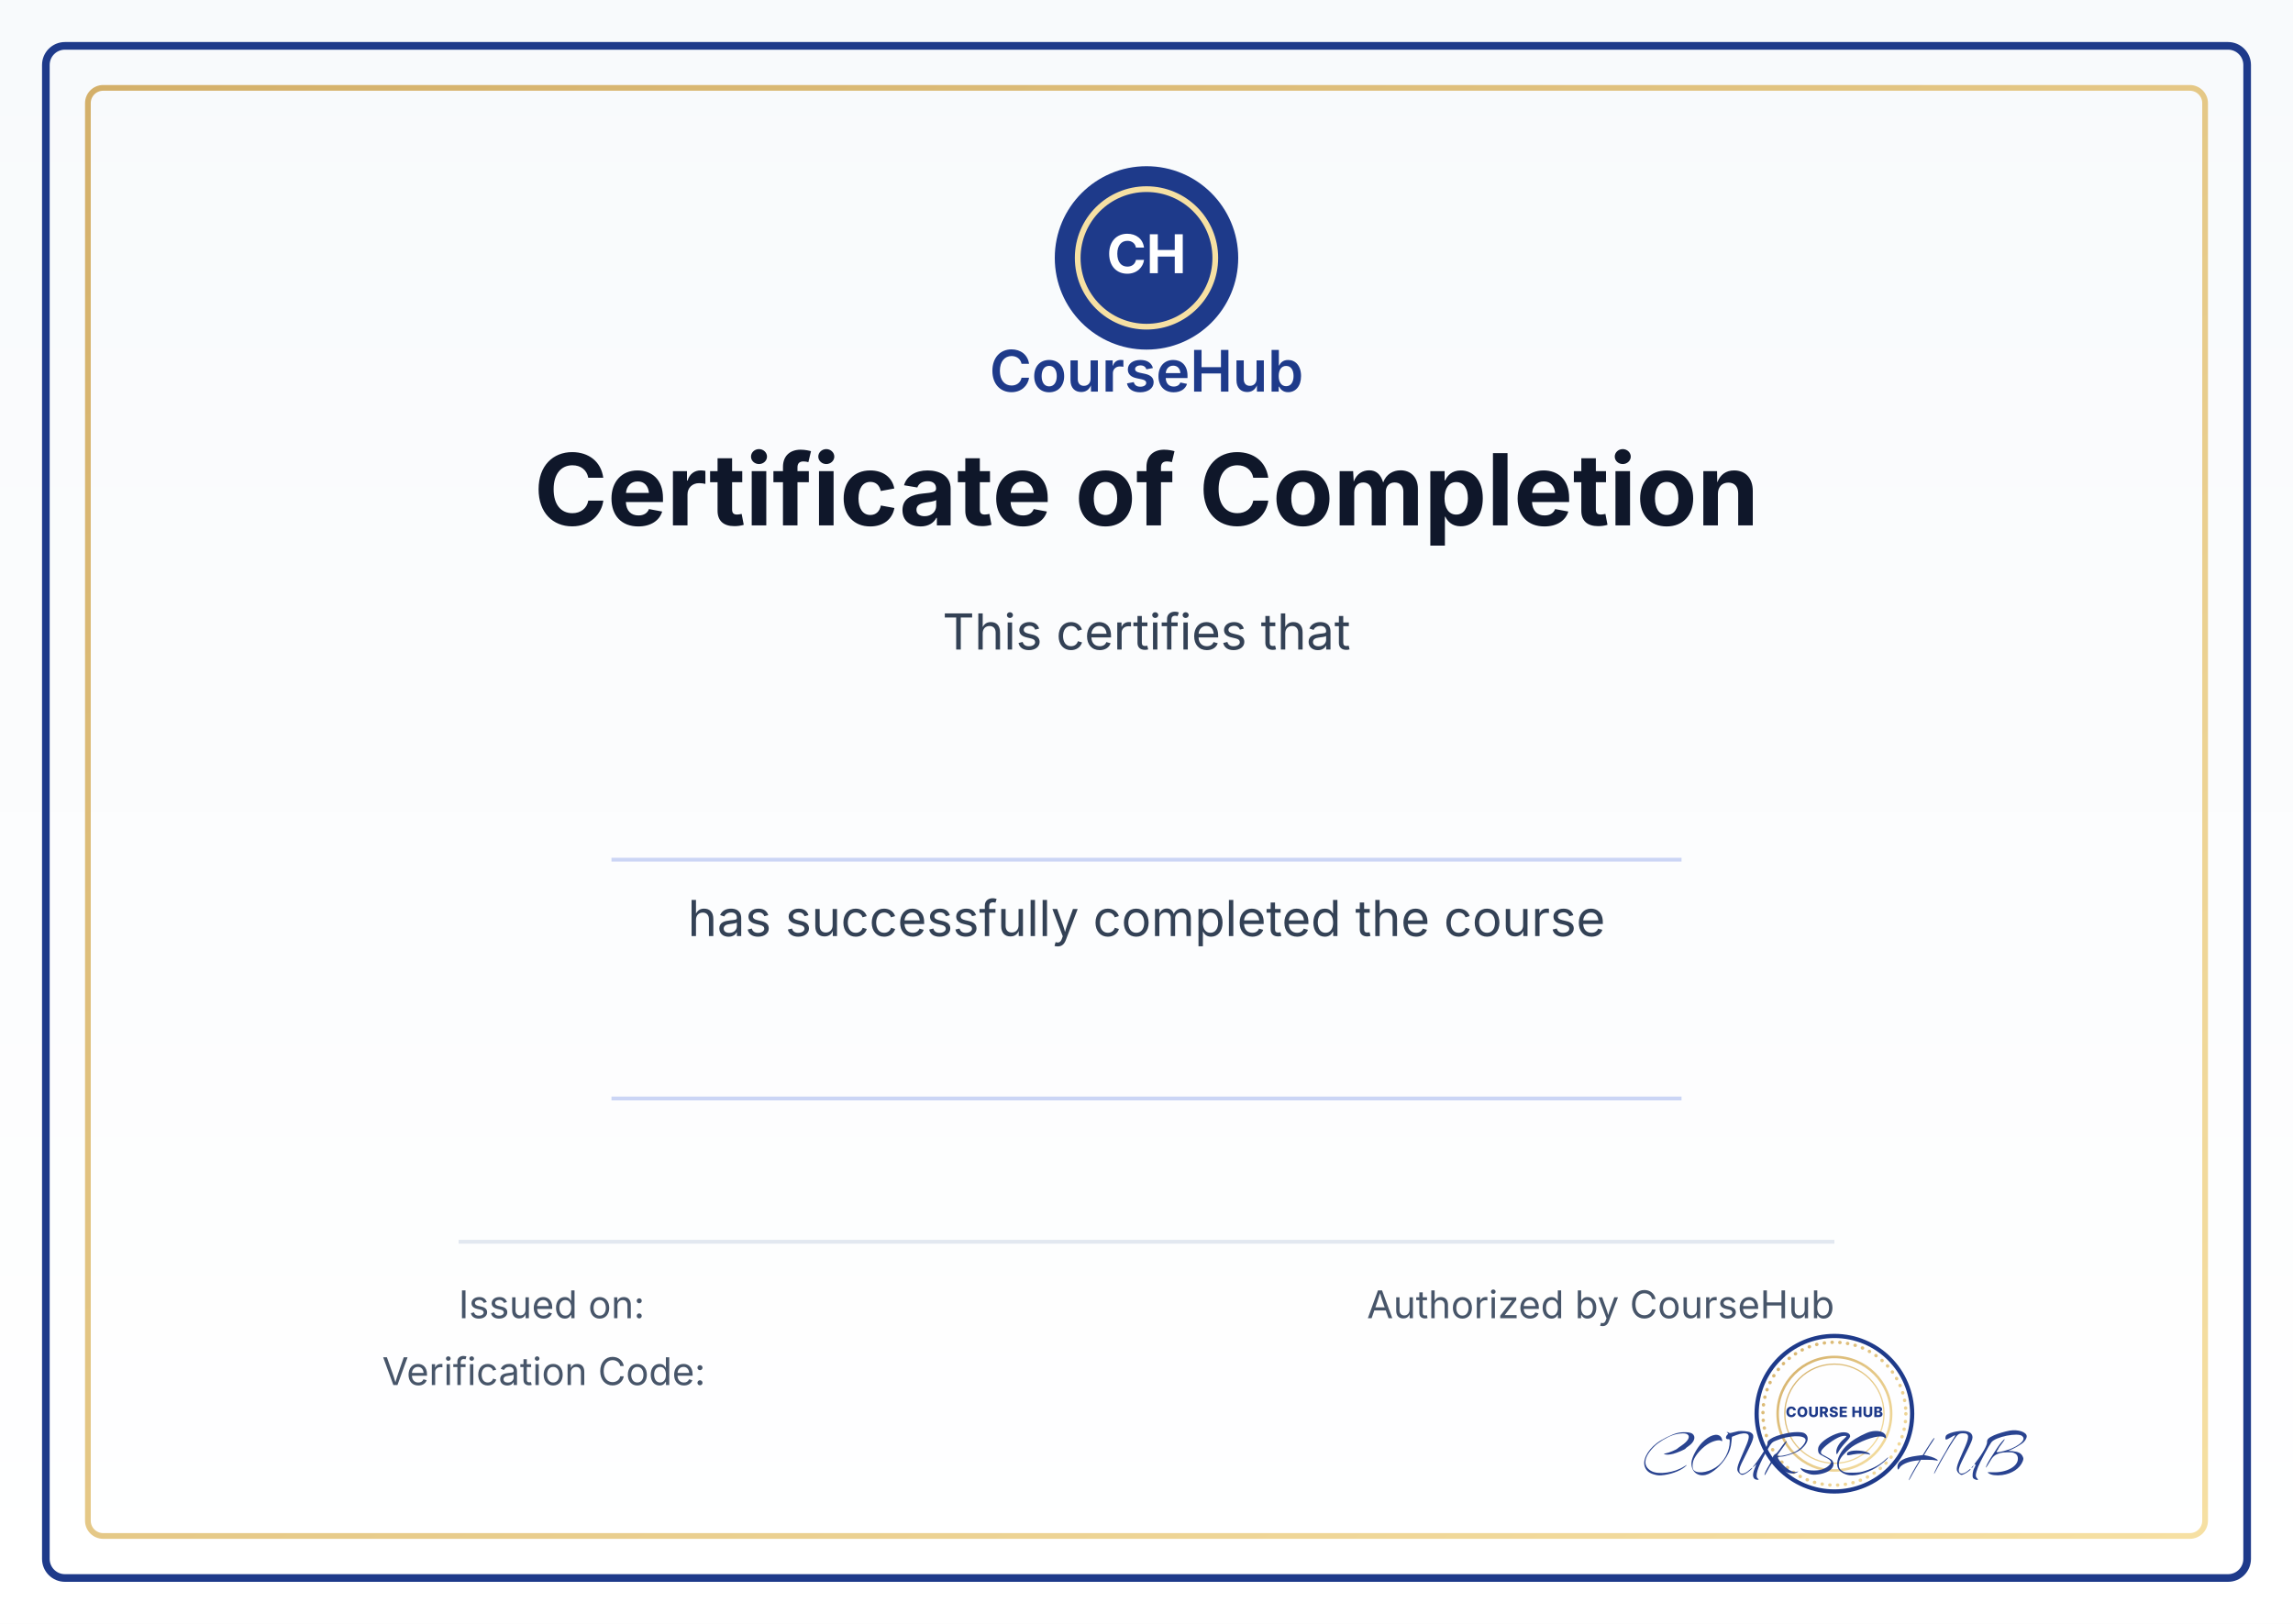
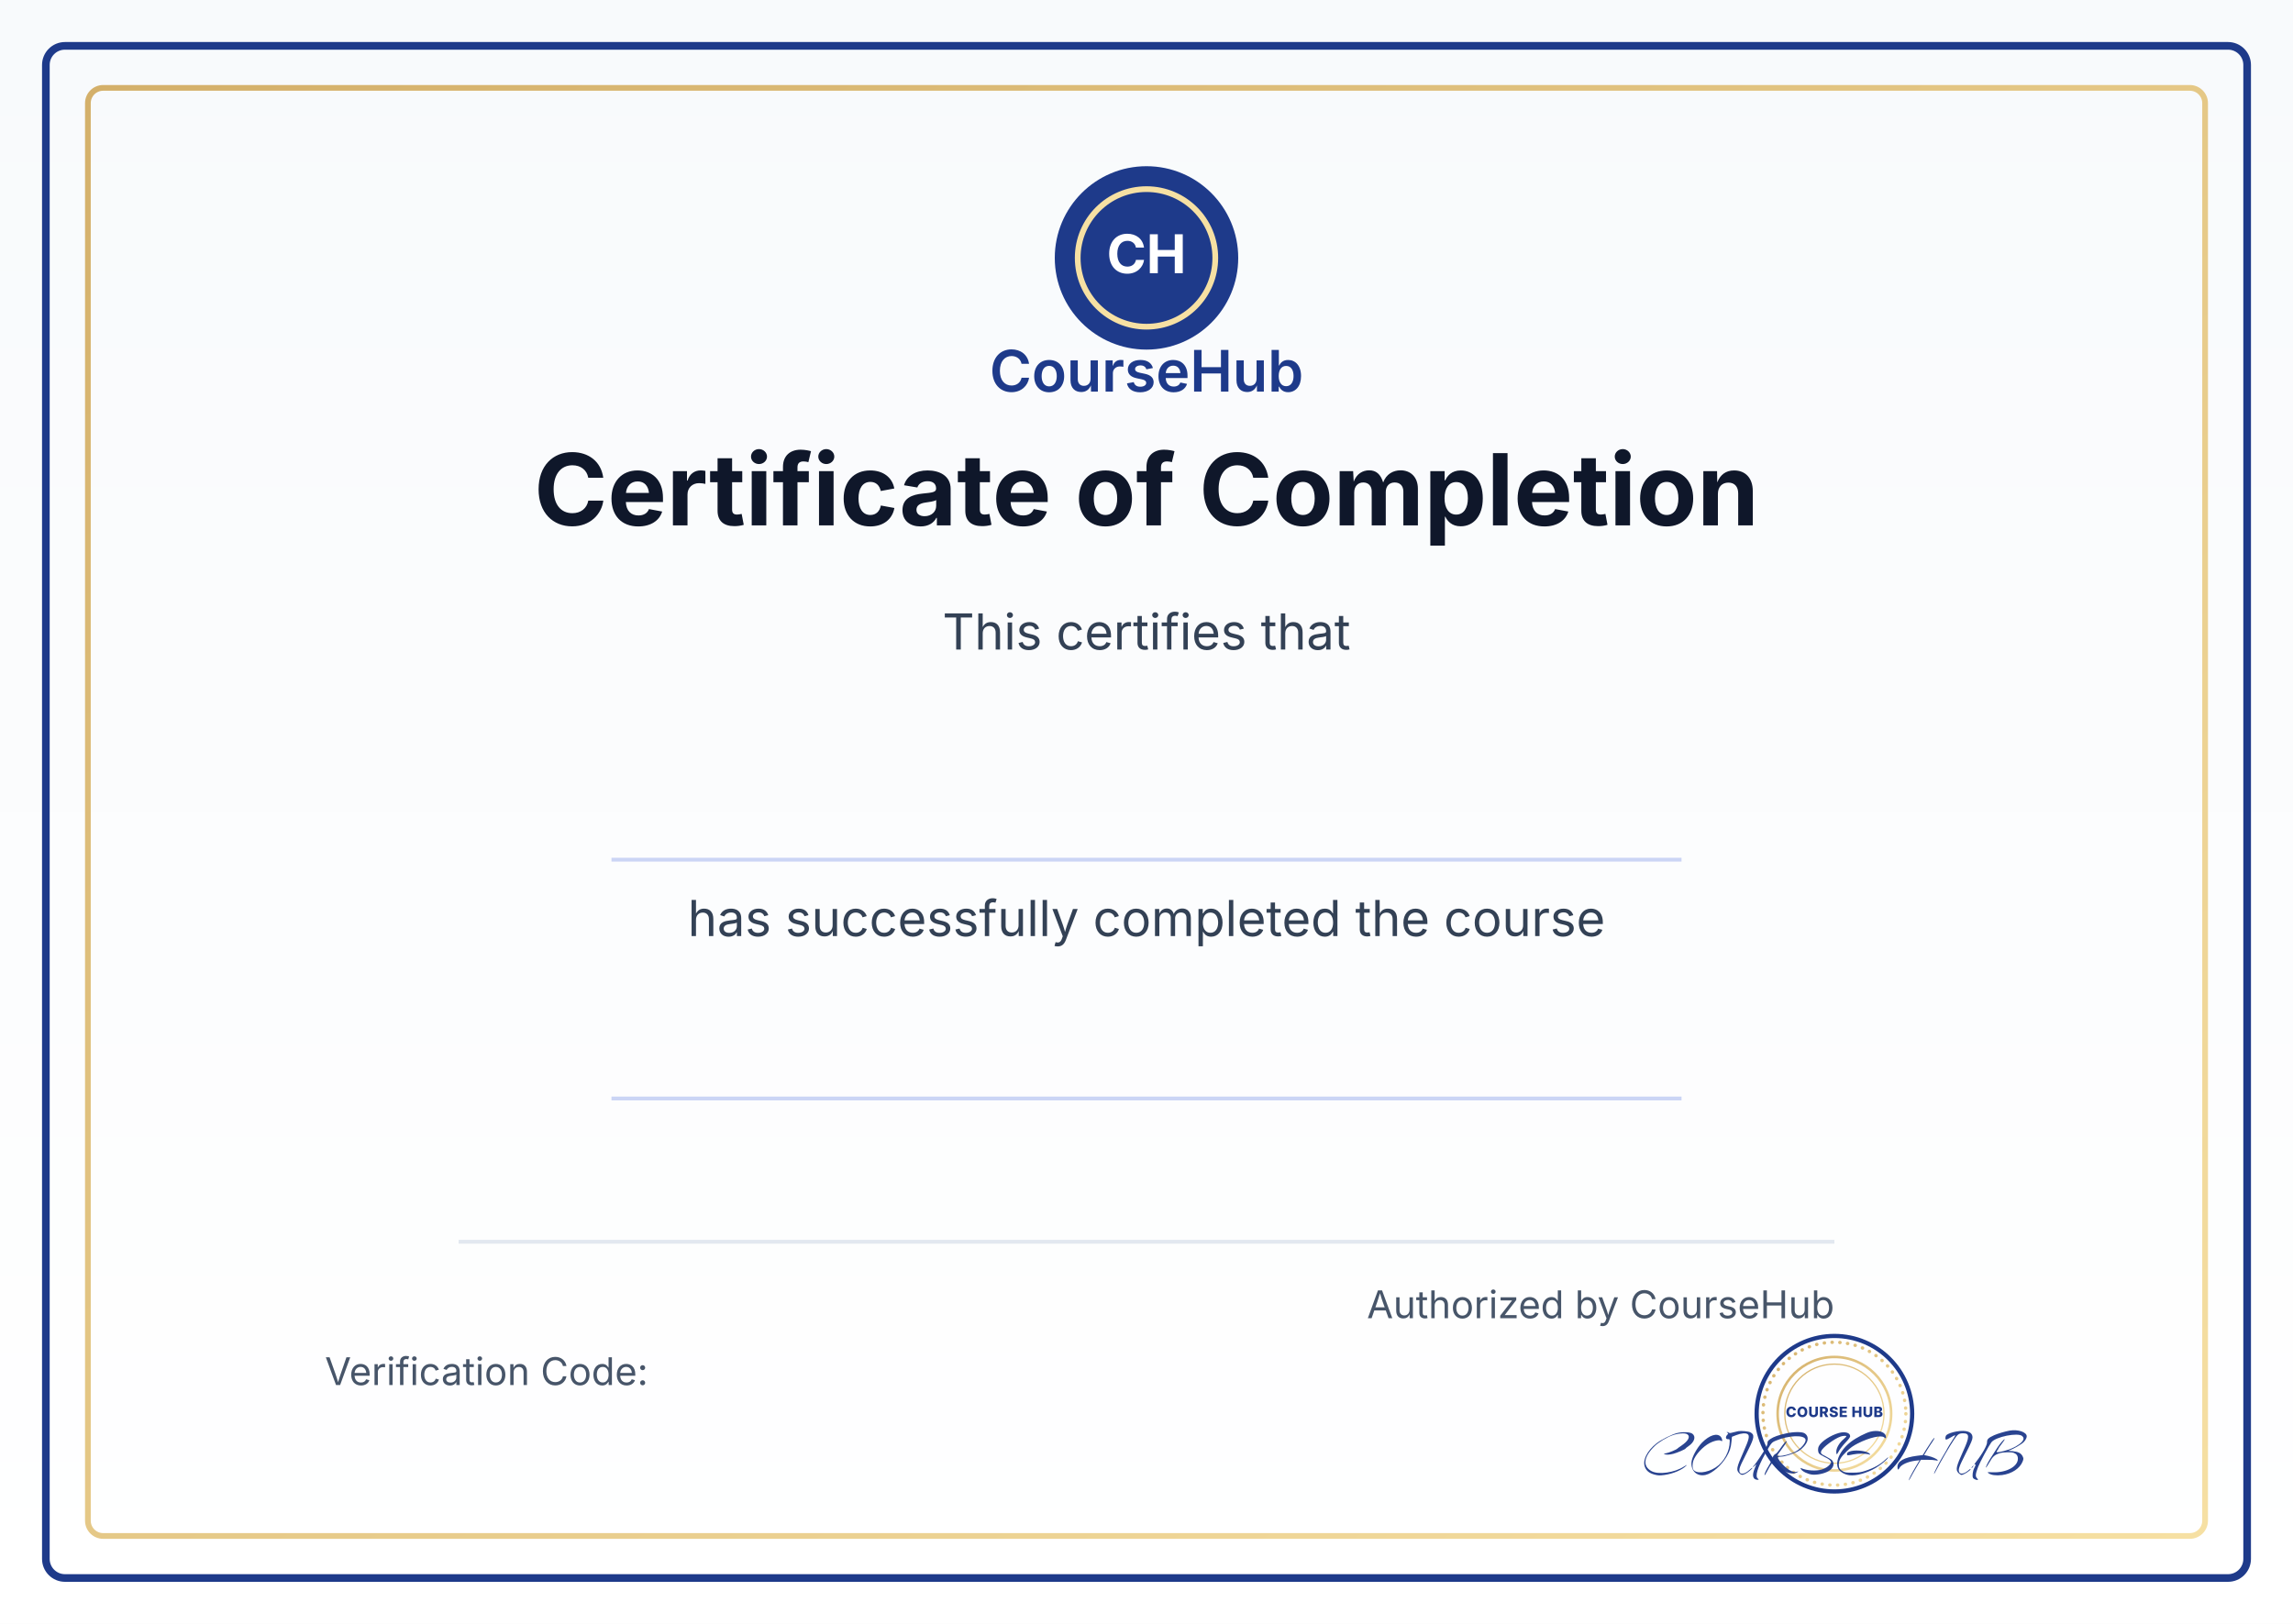
<svg xmlns="http://www.w3.org/2000/svg" width="1200" height="850" viewBox="0 0 1200 850" fill="none">
  <defs>
    <linearGradient id="bg" x1="0" y1="0" x2="0" y2="1">
      <stop offset="0%" stop-color="#f8fafc" />
      <stop offset="100%" stop-color="#ffffff" />
    </linearGradient>
    <linearGradient id="gold" x1="0" y1="0" x2="1" y2="1">
      <stop offset="0%" stop-color="#d4b06a" />
      <stop offset="100%" stop-color="#f6e0a3" />
    </linearGradient>
  </defs>
  <rect width="1200" height="850" fill="url(#bg)" />
  <rect x="24" y="24" width="1152" height="802" rx="10" stroke="#1e3a8a" stroke-width="4" />
  <rect x="46" y="46" width="1108" height="758" rx="8" stroke="url(#gold)" stroke-width="3" />
  <circle cx="600" cy="135" r="48" fill="#1e3a8a" />
  <circle cx="600" cy="135" r="36" stroke="#f6e0a3" stroke-width="3" fill="none" />
  <text x="600" y="143" text-anchor="middle" font-family="Inter, Segoe UI, sans-serif" font-size="28" fill="#ffffff" font-weight="700">CH</text>
  <text x="600" y="205" text-anchor="middle" font-family="Inter, Segoe UI, sans-serif" font-size="30" fill="#1e3a8a" font-weight="600">CourseHub</text>
  <text x="600" y="275" text-anchor="middle" font-family="Inter, Segoe UI, sans-serif" font-size="52" fill="#0f172a" font-weight="700">
    Certificate of Completion
  </text>
  <text x="600" y="340" text-anchor="middle" font-family="Inter, Segoe UI, sans-serif" font-size="26" fill="#334155">
    This certifies that
  </text>
  <text id="studentName" x="600" y="405" text-anchor="middle" font-family="Inter, Segoe UI, sans-serif" font-size="42" fill="#1d4ed8" font-weight="700" />
  <line x1="320" y1="450" x2="880" y2="450" stroke="#cbd5f5" stroke-width="2" />
  <text x="600" y="490" text-anchor="middle" font-family="Inter, Segoe UI, sans-serif" font-size="26" fill="#334155">
    has successfully completed the course
  </text>
  <text id="courseTitle" x="600" y="540" text-anchor="middle" font-family="Inter, Segoe UI, sans-serif" font-size="38" fill="#0f172a" font-weight="600" />
  <line x1="320" y1="575" x2="880" y2="575" stroke="#cbd5f5" stroke-width="2" />
  <line x1="240" y1="650" x2="960" y2="650" stroke="#e2e8f0" stroke-width="2" />
-   <text x="240" y="690" font-family="Inter, Segoe UI, sans-serif" font-size="20" fill="#475569">
+   <text x="1700" y="690" font-family="Inter, Segoe UI, sans-serif" font-size="20" fill="#475569">
    Issued on:
  </text>
  <text id="issuedOn" x="340" y="690" font-family="Inter, Segoe UI, sans-serif" font-size="20" fill="#0f172a" font-weight="600" />
-   <text x="200" y="725" font-family="Inter, Segoe UI, sans-serif" font-size="20" fill="#475569">
+   <text x="170" y="725" font-family="Inter, Segoe UI, sans-serif" font-size="20" fill="#475569">
    Verification Code:
  </text>
  <text id="verificationCode" x="410" y="725" font-family="Inter, Segoe UI, sans-serif" font-size="20" fill="#0f172a" font-weight="600" />
  <text x="960" y="690" text-anchor="end" font-family="Inter, Segoe UI, sans-serif" font-size="20" fill="#475569">
    Authorized by CourseHub
  </text>
  <g>
    <g transform="translate(960 740) scale(0.22) translate(-217 -217)">
      <rect width="434" height="444" fill="none" />
      <circle cx="217" cy="217" r="185" fill="none" stroke="#1e3a8a" stroke-width="10" />
      <circle cx="217" cy="217" r="170" fill="none" stroke="url(#gold)" stroke-width="8" stroke-linecap="round" stroke-dasharray="0.5 18" />
      <circle cx="217" cy="217" r="135" fill="none" stroke="url(#gold)" stroke-width="6" />
      <circle cx="217" cy="217" r="118" fill="none" stroke="url(#gold)" stroke-width="3" />
      <text x="217" y="225" text-anchor="middle" font-family="Inter, Segoe UI, sans-serif" font-size="34" font-weight="800" fill="#1e3a8a" letter-spacing="1">
        COURSE HUB
      </text>
    </g>
    <g transform="translate(960 760) scale(0.33) translate(-325 -61.5)" opacity="0.95">
      <svg viewBox="0 0 650 123" width="650" height="123">
        <g transform="translate(0,123) scale(0.1,-0.1)" fill="#1e3a8a" stroke="none">
          <path d="M6030 953 c-74 -13 -191 -48 -249 -74 -88 -40 -112 -64 -110 -109 3 -46 -73 -184 -173 -311 -29 -38 -36 -55 -18 -44 16 10 12 -11 -12 -56 -25 -48 -35 -128 -19 -157 10 -19 66 -40 78 -29 2 3 -5 15 -17 27 -27 27 -23 67 20 179 30 77 166 330 209 388 66 88 422 160 490 99 52 -47 2 -112 -140 -183 -82 -41 -250 -85 -265 -70 -4 4 0 15 9 25 10 10 17 23 17 28 0 5 23 38 50 73 28 35 50 68 50 75 -1 15 -72 -64 -113 -127 -100 -152 -140 -217 -164 -265 -42 -86 -20 -69 34 25 54 96 86 124 166 148 57 17 183 20 221 5 45 -17 66 -46 66 -93 0 -125 -185 -224 -401 -215 -86 3 -88 2 -66 -14 40 -31 122 -42 217 -30 156 21 283 106 326 217 15 41 15 46 -2 82 -24 48 -71 72 -160 80 l-68 6 34 12 c41 15 143 72 189 106 40 29 71 78 71 112 0 66 -139 113 -270 90z" />
          <path d="M1725 944 c-16 -3 -54 -12 -84 -20 -38 -11 -57 -12 -64 -5 -6 6 -18 11 -26 11 -13 -1 -12 -3 2 -11 18 -10 18 -12 -3 -34 -31 -33 -24 -71 13 -68 25 2 27 -1 27 -36 0 -157 -92 -328 -223 -412 -139 -90 -316 -105 -357 -30 -14 28 -12 92 4 139 34 95 149 220 255 276 78 41 161 57 186 36 25 -21 19 34 -7 65 -57 65 -179 27 -297 -92 -77 -79 -154 -218 -166 -300 -19 -144 84 -244 222 -213 105 23 251 150 335 292 48 81 67 139 76 238 l7 75 70 27 c76 30 151 36 180 14 34 -25 21 -83 -64 -274 -114 -256 -121 -293 -72 -343 34 -33 50 -35 96 -13 40 19 115 82 115 96 0 6 -20 -8 -45 -31 -96 -89 -178 -80 -160 16 7 36 33 93 142 308 94 185 100 235 30 271 -30 16 -139 26 -192 18z" />
          <path d="M3821 936 c-75 -19 -224 -96 -306 -158 -178 -136 -266 -329 -198 -439 28 -44 101 -85 170 -94 109 -14 280 34 421 118 81 49 176 127 194 160 6 13 -9 3 -36 -23 -88 -84 -186 -140 -326 -185 -72 -24 -103 -28 -200 -29 -94 -1 -121 2 -150 18 -52 27 -70 54 -70 109 0 68 29 118 123 209 62 60 104 90 177 127 183 94 374 137 420 96 26 -24 35 -13 24 27 -19 64 -129 93 -243 64z" />
          <path d="M5185 939 c-65 -11 -134 -35 -157 -56 -21 -19 -25 -73 -4 -73 7 0 40 16 72 35 67 41 82 44 62 13 -81 -126 -118 -186 -118 -190 0 -3 -17 -35 -38 -69 -87 -143 -172 -308 -172 -331 0 -7 20 25 43 72 68 132 206 369 278 476 54 80 75 94 143 94 101 0 102 -56 1 -276 -116 -257 -127 -304 -76 -355 16 -16 37 -29 46 -29 34 0 145 70 145 92 0 6 -10 2 -22 -9 -70 -64 -140 -81 -159 -39 -19 40 -3 85 106 301 84 165 105 216 105 250 0 87 -93 122 -255 94z" />
          <path d="M755 914 c-81 -20 -246 -102 -323 -161 -155 -119 -232 -278 -184 -385 25 -58 72 -93 153 -114 55 -14 76 -15 152 -5 136 18 288 83 350 150 15 16 2 10 -42 -18 -147 -94 -396 -130 -507 -73 -150 77 -132 229 48 402 60 58 187 135 275 167 90 33 203 42 238 19 56 -36 20 -106 -92 -182 -32 -22 -60 -42 -63 -46 -12 -16 -138 -68 -179 -74 -36 -6 -42 -9 -26 -15 32 -12 76 -10 140 6 62 16 195 73 195 84 0 3 19 19 43 35 98 66 126 154 64 200 -36 27 -155 32 -242 10z" />
          <path d="M2490 910 c-124 -27 -204 -55 -255 -90 -36 -25 -45 -37 -45 -60 0 -16 -10 -49 -22 -72 -27 -54 -173 -272 -193 -288 -8 -7 -15 -18 -15 -24 0 -6 11 3 25 19 31 38 31 29 0 -45 -41 -97 -31 -163 26 -175 37 -8 49 1 24 18 -45 34 -6 169 112 382 103 186 106 190 176 219 202 85 449 94 469 18 13 -47 -75 -150 -165 -195 -74 -36 -198 -69 -247 -65 l-41 3 38 53 c21 29 57 78 80 110 23 31 39 61 36 66 -7 11 -49 -37 -109 -126 -25 -37 -54 -70 -65 -73 -23 -8 -52 -48 -47 -67 1 -7 -21 -52 -50 -100 -58 -95 -85 -154 -79 -171 2 -6 17 16 33 48 61 120 124 204 124 164 0 -18 100 -117 145 -143 82 -48 174 -57 221 -21 18 14 17 14 -8 6 -48 -18 -124 15 -201 88 -58 54 -111 127 -102 141 3 6 27 10 52 10 57 0 212 51 278 92 62 38 121 106 136 158 15 50 -2 95 -45 121 -41 25 -169 24 -286 -1z" />
          <path d="M3320 915 c-127 -35 -278 -133 -315 -206 -20 -37 -19 -89 1 -118 9 -13 50 -38 90 -57 43 -19 80 -44 90 -59 16 -25 16 -27 -3 -53 -28 -38 -78 -70 -136 -87 -88 -26 -233 -17 -322 21 -19 8 -19 7 -4 -16 22 -36 109 -77 176 -85 75 -8 189 15 256 53 82 46 107 122 59 175 -9 11 -51 36 -93 58 -82 41 -91 51 -78 87 22 59 206 196 308 231 39 13 91 15 91 4 0 -5 -24 -29 -54 -55 -61 -54 -106 -133 -106 -188 0 -56 9 -54 41 8 17 30 63 91 104 134 50 52 75 86 75 101 0 56 -80 79 -180 52z" />
          <path d="M4798 796 c-18 -26 -58 -88 -90 -139 l-56 -92 -89 -11 c-209 -27 -313 -86 -313 -178 0 -43 13 -53 28 -22 26 57 134 107 261 122 l62 7 -62 -104 c-67 -114 -109 -197 -109 -213 1 -6 13 12 27 39 14 28 57 103 95 168 l69 117 102 0 c56 0 117 -4 135 -9 25 -8 32 -7 30 2 -6 19 -87 55 -155 69 l-61 13 46 77 c26 43 65 103 86 133 21 31 36 58 33 61 -3 4 -21 -15 -39 -40z" />
          <path d="M3521 630 c-51 -11 -71 -25 -71 -51 0 -23 3 -23 101 -3 78 16 199 15 249 -1 24 -8 25 -8 7 12 -34 39 -191 63 -286 43z" />
          <path d="M5435 380 c-10 -11 -14 -20 -9 -20 5 0 15 9 22 20 7 11 11 20 9 20 -2 0 -12 -9 -22 -20z" />
        </g>
      </svg>
    </g>
  </g>
</svg>
